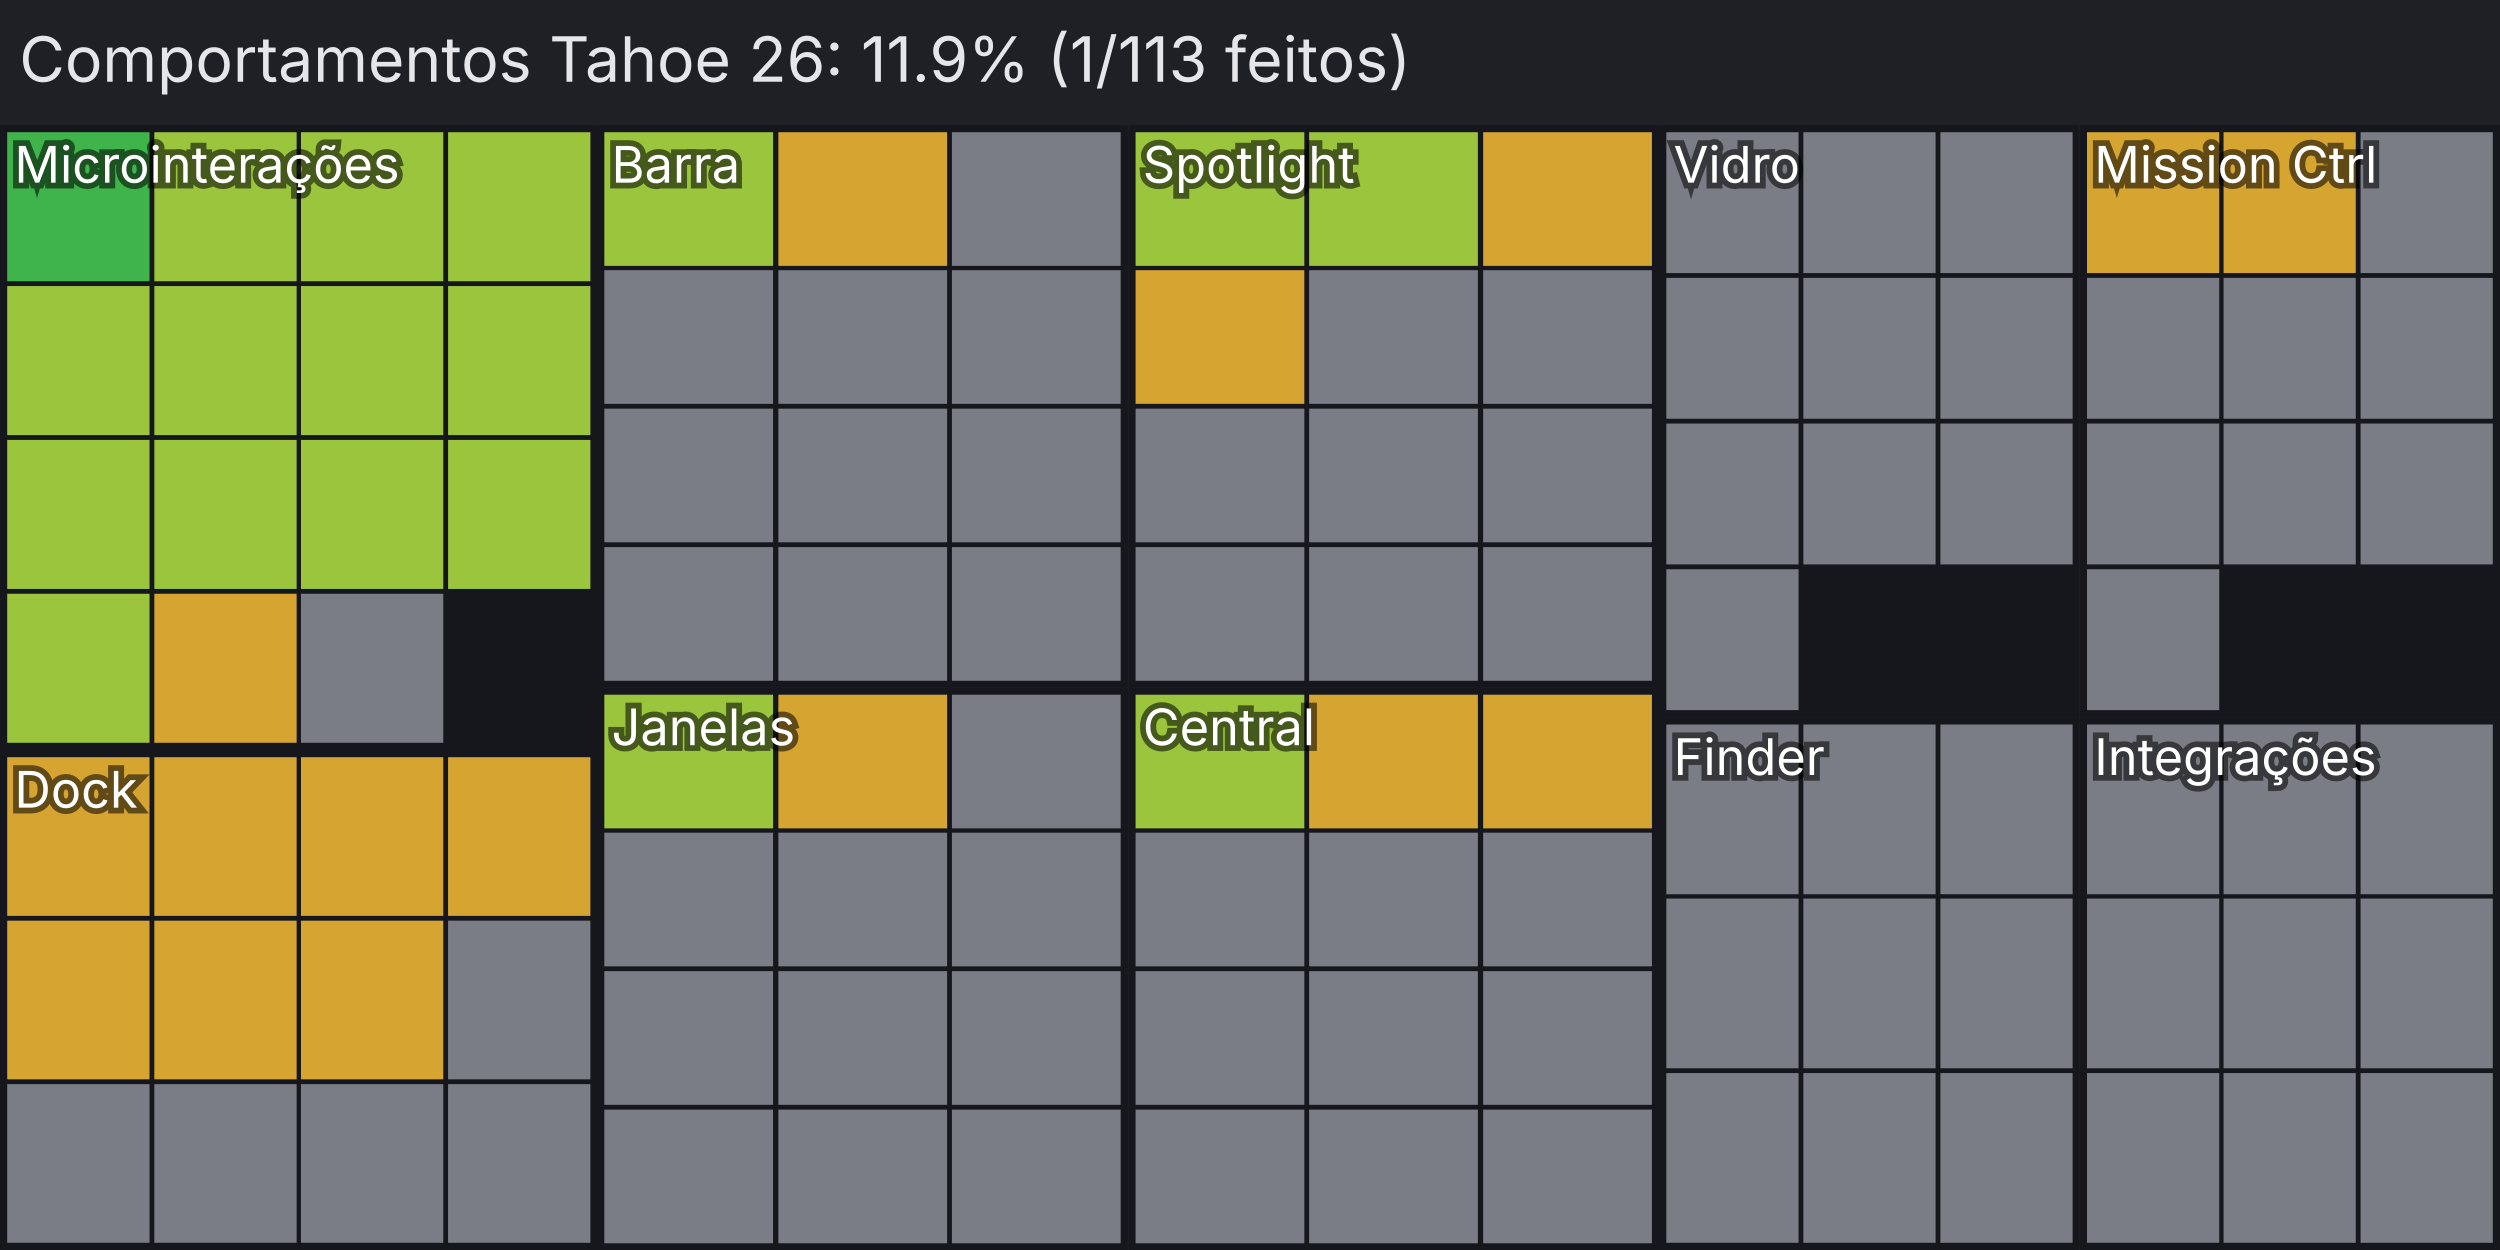
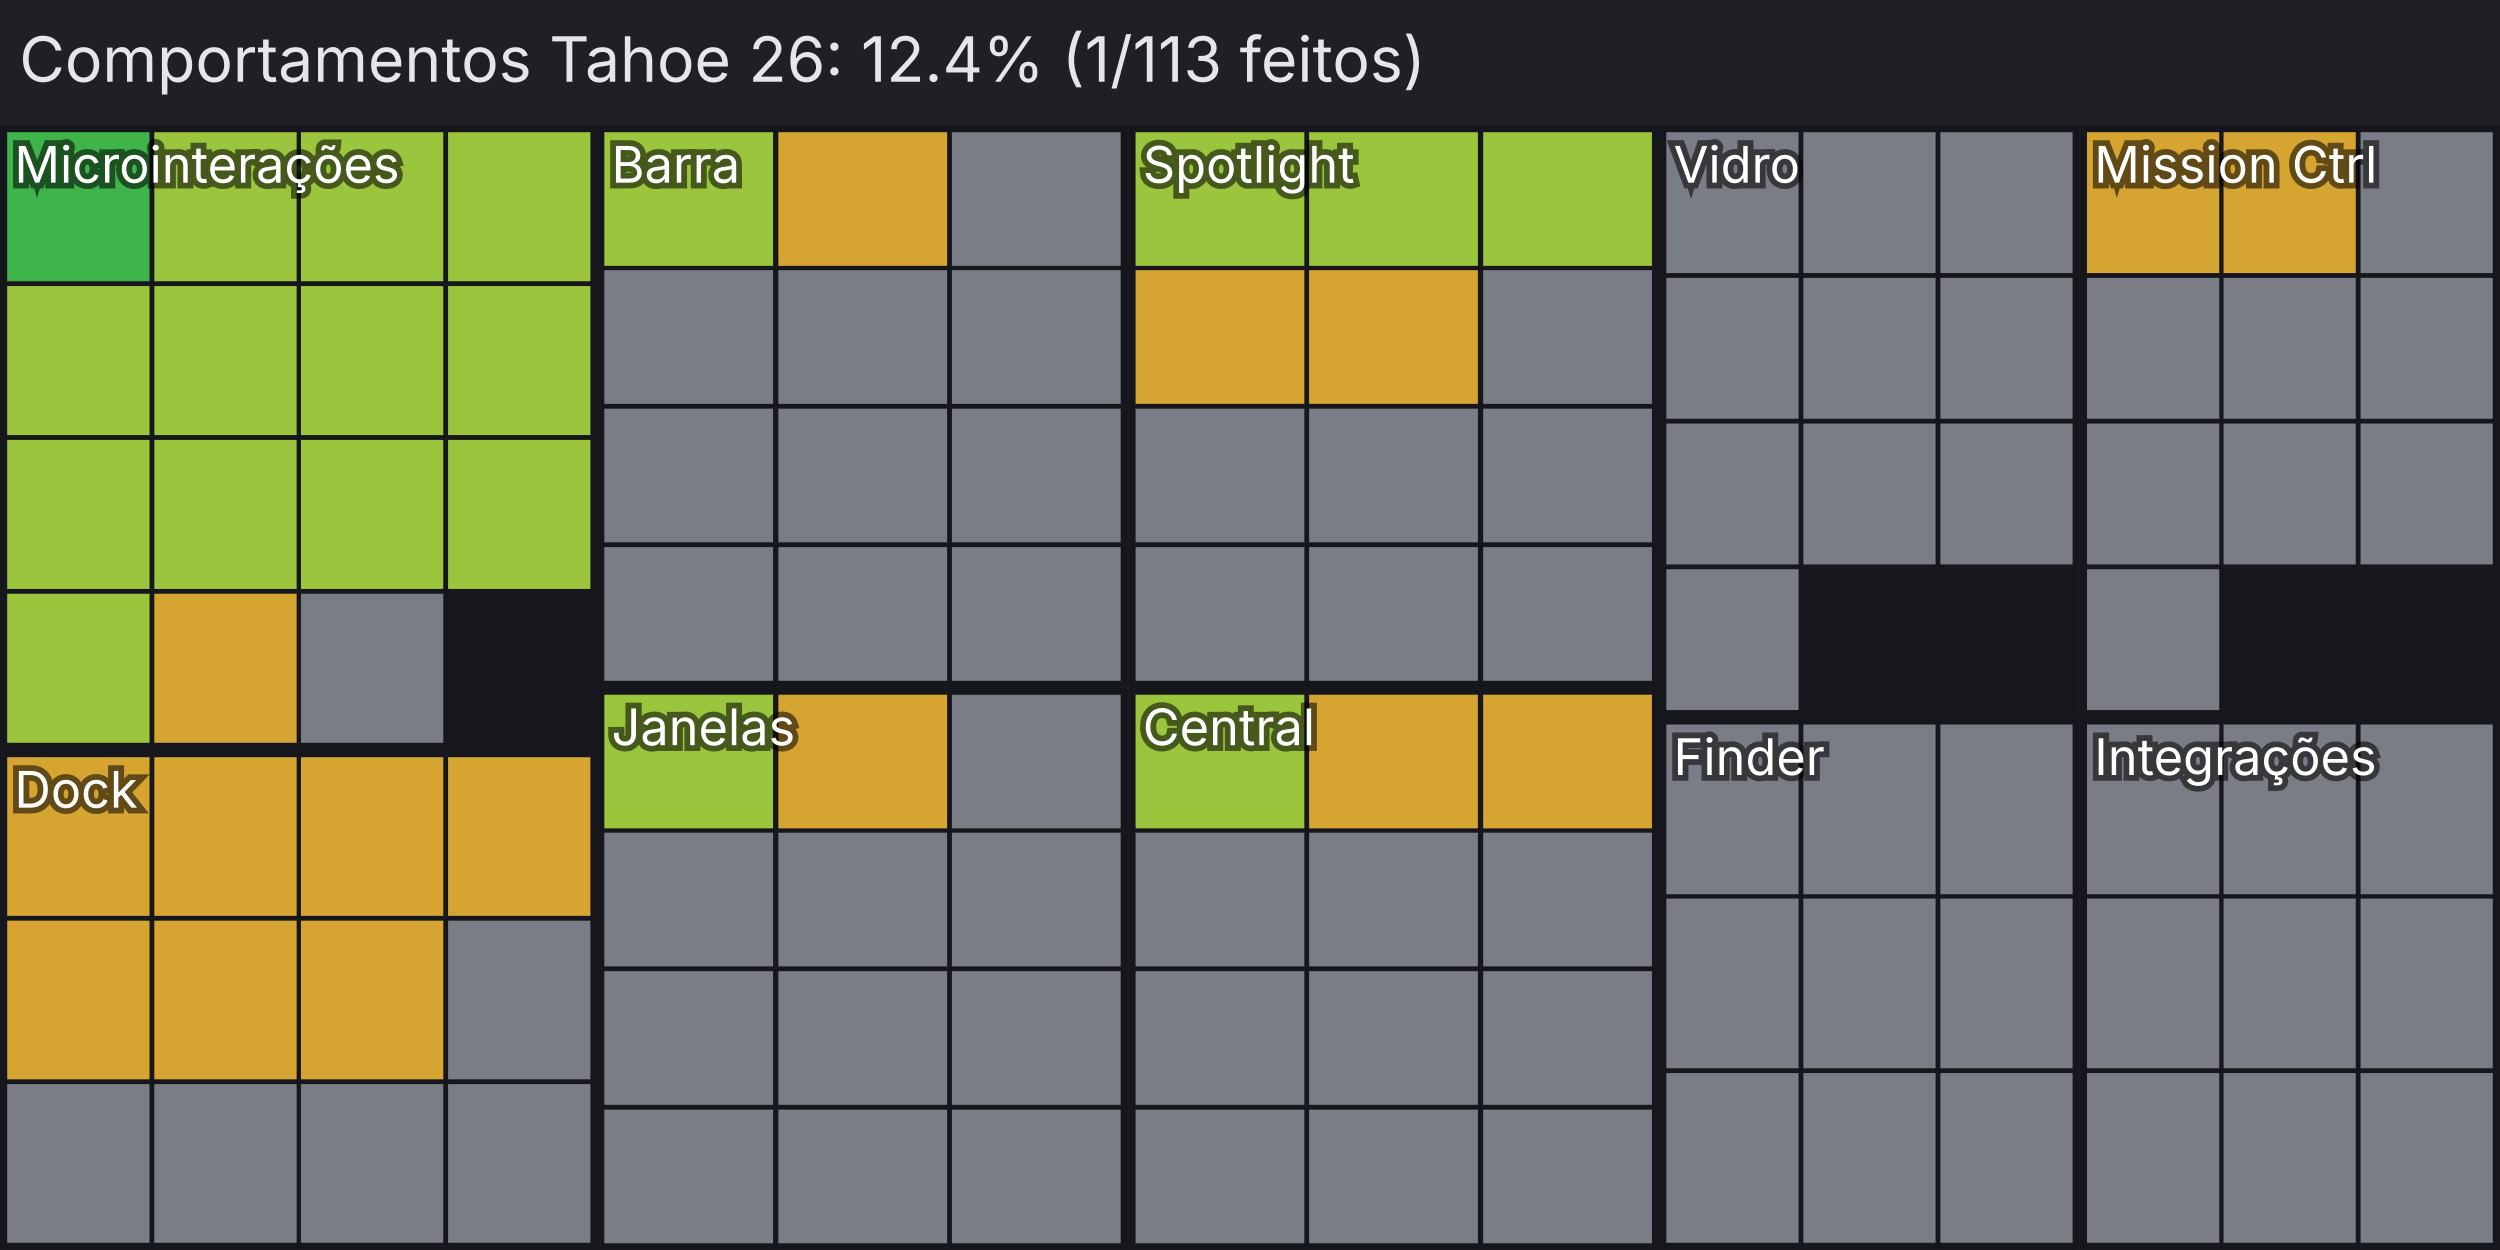
<svg xmlns="http://www.w3.org/2000/svg" width="520" height="260" viewBox="0 0 520 260" font-family="Inter,Segoe UI,Helvetica,Arial,sans-serif">
  <rect width="520" height="260" fill="#1f2026" />
-   <text x="4" y="17" font-size="13" fill="#e6e6ea">Comportamentos Tahoe 26: 11.9% (1/113 feitos)</text>
+   <text x="4" y="17" font-size="13" fill="#e6e6ea">Comportamentos Tahoe 26: 12.4% (1/113 feitos)</text>
  <g>
    <rect x="0.0" y="26.0" width="124.2" height="130.0" fill="#16171c" />
    <rect x="1.5" y="27.5" width="29.6" height="31.0" fill="#3fb44b" />
    <rect x="32.1" y="27.5" width="29.6" height="31.0" fill="#9bc53d" />
    <rect x="62.6" y="27.5" width="29.6" height="31.0" fill="#9bc53d" />
    <rect x="93.2" y="27.5" width="29.6" height="31.0" fill="#9bc53d" />
    <rect x="1.5" y="59.5" width="29.6" height="31.0" fill="#9bc53d" />
    <rect x="32.1" y="59.5" width="29.6" height="31.0" fill="#9bc53d" />
    <rect x="62.6" y="59.5" width="29.6" height="31.0" fill="#9bc53d" />
    <rect x="93.2" y="59.5" width="29.6" height="31.0" fill="#9bc53d" />
    <rect x="1.5" y="91.5" width="29.6" height="31.0" fill="#9bc53d" />
    <rect x="32.1" y="91.5" width="29.6" height="31.0" fill="#9bc53d" />
    <rect x="62.6" y="91.5" width="29.6" height="31.0" fill="#9bc53d" />
    <rect x="93.2" y="91.5" width="29.6" height="31.0" fill="#9bc53d" />
    <rect x="1.5" y="123.5" width="29.6" height="31.0" fill="#9bc53d" />
    <rect x="32.1" y="123.5" width="29.6" height="31.0" fill="#d6a531" />
    <rect x="62.6" y="123.5" width="29.6" height="31.0" fill="#7b7d86" />
    <text x="3.0" y="38.0" font-size="10.5" fill="#fff" stroke="#000" stroke-opacity=".55" stroke-width="2.4" paint-order="stroke">Microinterações</text>
  </g>
  <g>
    <rect x="0.0" y="156.0" width="124.2" height="104.0" fill="#16171c" />
    <rect x="1.5" y="157.5" width="29.6" height="33.0" fill="#d6a531" />
    <rect x="32.1" y="157.5" width="29.6" height="33.0" fill="#d6a531" />
    <rect x="62.6" y="157.5" width="29.6" height="33.0" fill="#d6a531" />
    <rect x="93.2" y="157.5" width="29.6" height="33.0" fill="#d6a531" />
    <rect x="1.5" y="191.5" width="29.6" height="33.0" fill="#d6a531" />
    <rect x="32.1" y="191.5" width="29.6" height="33.0" fill="#d6a531" />
    <rect x="62.6" y="191.5" width="29.6" height="33.0" fill="#d6a531" />
    <rect x="93.2" y="191.5" width="29.6" height="33.0" fill="#7b7d86" />
    <rect x="1.5" y="225.5" width="29.6" height="33.0" fill="#7b7d86" />
    <rect x="32.1" y="225.5" width="29.6" height="33.0" fill="#7b7d86" />
    <rect x="62.6" y="225.5" width="29.6" height="33.0" fill="#7b7d86" />
    <rect x="93.2" y="225.5" width="29.6" height="33.0" fill="#7b7d86" />
    <text x="3.0" y="168.0" font-size="10.5" fill="#fff" stroke="#000" stroke-opacity=".55" stroke-width="2.4" paint-order="stroke">Dock</text>
  </g>
  <g>
    <rect x="124.2" y="26.0" width="110.4" height="117.0" fill="#16171c" />
    <rect x="125.7" y="27.5" width="35.1" height="27.8" fill="#9bc53d" />
    <rect x="161.9" y="27.5" width="35.1" height="27.8" fill="#d6a531" />
    <rect x="198.0" y="27.5" width="35.1" height="27.8" fill="#7b7d86" />
    <rect x="125.7" y="56.2" width="35.1" height="27.8" fill="#7b7d86" />
    <rect x="161.9" y="56.2" width="35.1" height="27.8" fill="#7b7d86" />
    <rect x="198.0" y="56.2" width="35.1" height="27.8" fill="#7b7d86" />
    <rect x="125.7" y="85.0" width="35.1" height="27.8" fill="#7b7d86" />
    <rect x="161.9" y="85.0" width="35.1" height="27.8" fill="#7b7d86" />
    <rect x="198.0" y="85.0" width="35.1" height="27.8" fill="#7b7d86" />
    <rect x="125.7" y="113.8" width="35.1" height="27.8" fill="#7b7d86" />
    <rect x="161.9" y="113.8" width="35.1" height="27.8" fill="#7b7d86" />
    <rect x="198.0" y="113.8" width="35.1" height="27.8" fill="#7b7d86" />
    <text x="127.2" y="38.0" font-size="10.5" fill="#fff" stroke="#000" stroke-opacity=".55" stroke-width="2.4" paint-order="stroke">Barra</text>
  </g>
  <g>
    <rect x="124.2" y="143.0" width="110.4" height="117.0" fill="#16171c" />
    <rect x="125.7" y="144.5" width="35.1" height="27.8" fill="#9bc53d" />
    <rect x="161.9" y="144.5" width="35.1" height="27.8" fill="#d6a531" />
    <rect x="198.0" y="144.5" width="35.1" height="27.8" fill="#7b7d86" />
    <rect x="125.7" y="173.2" width="35.1" height="27.8" fill="#7b7d86" />
    <rect x="161.9" y="173.2" width="35.1" height="27.8" fill="#7b7d86" />
    <rect x="198.0" y="173.2" width="35.1" height="27.8" fill="#7b7d86" />
    <rect x="125.7" y="202.0" width="35.1" height="27.8" fill="#7b7d86" />
    <rect x="161.9" y="202.0" width="35.1" height="27.8" fill="#7b7d86" />
    <rect x="198.0" y="202.0" width="35.1" height="27.8" fill="#7b7d86" />
    <rect x="125.7" y="230.8" width="35.1" height="27.8" fill="#7b7d86" />
    <rect x="161.9" y="230.8" width="35.1" height="27.8" fill="#7b7d86" />
    <rect x="198.0" y="230.8" width="35.1" height="27.8" fill="#7b7d86" />
    <text x="127.2" y="155.0" font-size="10.5" fill="#fff" stroke="#000" stroke-opacity=".55" stroke-width="2.4" paint-order="stroke">Janelas</text>
  </g>
  <g>
    <rect x="234.7" y="26.0" width="110.4" height="117.0" fill="#16171c" />
    <rect x="236.2" y="27.5" width="35.1" height="27.8" fill="#9bc53d" />
    <rect x="272.3" y="27.5" width="35.1" height="27.8" fill="#9bc53d" />
-     <rect x="308.5" y="27.5" width="35.1" height="27.8" fill="#d6a531" />
+     <rect x="308.5" y="27.5" width="35.1" height="27.8" fill="#9bc53d" />
    <rect x="236.2" y="56.2" width="35.1" height="27.8" fill="#d6a531" />
-     <rect x="272.3" y="56.2" width="35.1" height="27.8" fill="#7b7d86" />
+     <rect x="272.3" y="56.2" width="35.1" height="27.8" fill="#d6a531" />
    <rect x="308.5" y="56.2" width="35.1" height="27.8" fill="#7b7d86" />
    <rect x="236.2" y="85.0" width="35.1" height="27.8" fill="#7b7d86" />
    <rect x="272.3" y="85.0" width="35.1" height="27.8" fill="#7b7d86" />
    <rect x="308.5" y="85.0" width="35.1" height="27.8" fill="#7b7d86" />
    <rect x="236.2" y="113.8" width="35.1" height="27.8" fill="#7b7d86" />
    <rect x="272.3" y="113.8" width="35.1" height="27.8" fill="#7b7d86" />
    <rect x="308.5" y="113.8" width="35.1" height="27.8" fill="#7b7d86" />
    <text x="237.7" y="38.0" font-size="10.5" fill="#fff" stroke="#000" stroke-opacity=".55" stroke-width="2.4" paint-order="stroke">Spotlight</text>
  </g>
  <g>
    <rect x="234.7" y="143.0" width="110.4" height="117.0" fill="#16171c" />
    <rect x="236.2" y="144.5" width="35.1" height="27.8" fill="#9bc53d" />
    <rect x="272.3" y="144.5" width="35.1" height="27.8" fill="#d6a531" />
    <rect x="308.5" y="144.5" width="35.1" height="27.8" fill="#d6a531" />
    <rect x="236.2" y="173.2" width="35.1" height="27.8" fill="#7b7d86" />
    <rect x="272.3" y="173.2" width="35.1" height="27.8" fill="#7b7d86" />
    <rect x="308.5" y="173.2" width="35.1" height="27.8" fill="#7b7d86" />
    <rect x="236.2" y="202.0" width="35.1" height="27.8" fill="#7b7d86" />
    <rect x="272.3" y="202.0" width="35.1" height="27.8" fill="#7b7d86" />
    <rect x="308.5" y="202.0" width="35.1" height="27.8" fill="#7b7d86" />
    <rect x="236.2" y="230.8" width="35.1" height="27.8" fill="#7b7d86" />
    <rect x="272.3" y="230.8" width="35.1" height="27.8" fill="#7b7d86" />
    <rect x="308.5" y="230.8" width="35.1" height="27.8" fill="#7b7d86" />
    <text x="237.7" y="155.0" font-size="10.5" fill="#fff" stroke="#000" stroke-opacity=".55" stroke-width="2.4" paint-order="stroke">Central</text>
  </g>
  <g>
    <rect x="345.1" y="26.0" width="87.4" height="123.2" fill="#16171c" />
    <rect x="346.6" y="27.5" width="27.5" height="29.3" fill="#7b7d86" />
    <rect x="375.1" y="27.5" width="27.5" height="29.3" fill="#7b7d86" />
    <rect x="403.6" y="27.5" width="27.5" height="29.3" fill="#7b7d86" />
    <rect x="346.6" y="57.8" width="27.5" height="29.3" fill="#7b7d86" />
    <rect x="375.1" y="57.8" width="27.5" height="29.3" fill="#7b7d86" />
    <rect x="403.6" y="57.8" width="27.5" height="29.3" fill="#7b7d86" />
    <rect x="346.6" y="88.1" width="27.5" height="29.3" fill="#7b7d86" />
    <rect x="375.1" y="88.1" width="27.5" height="29.3" fill="#7b7d86" />
    <rect x="403.6" y="88.1" width="27.5" height="29.3" fill="#7b7d86" />
    <rect x="346.6" y="118.4" width="27.5" height="29.3" fill="#7b7d86" />
    <text x="348.1" y="38.0" font-size="10.5" fill="#fff" stroke="#000" stroke-opacity=".55" stroke-width="2.4" paint-order="stroke">Vidro</text>
  </g>
  <g>
    <rect x="432.6" y="26.0" width="87.4" height="123.2" fill="#16171c" />
    <rect x="434.1" y="27.5" width="27.5" height="29.3" fill="#d6a531" />
    <rect x="462.5" y="27.5" width="27.5" height="29.3" fill="#d6a531" />
    <rect x="491.0" y="27.5" width="27.5" height="29.3" fill="#7b7d86" />
    <rect x="434.1" y="57.8" width="27.5" height="29.3" fill="#7b7d86" />
    <rect x="462.5" y="57.8" width="27.5" height="29.3" fill="#7b7d86" />
    <rect x="491.0" y="57.8" width="27.5" height="29.3" fill="#7b7d86" />
    <rect x="434.1" y="88.1" width="27.5" height="29.3" fill="#7b7d86" />
    <rect x="462.5" y="88.1" width="27.5" height="29.3" fill="#7b7d86" />
    <rect x="491.0" y="88.1" width="27.5" height="29.3" fill="#7b7d86" />
    <rect x="434.1" y="118.4" width="27.5" height="29.3" fill="#7b7d86" />
    <text x="435.6" y="38.0" font-size="10.5" fill="#fff" stroke="#000" stroke-opacity=".55" stroke-width="2.4" paint-order="stroke">Mission Ctrl</text>
  </g>
  <g>
    <rect x="345.1" y="149.2" width="87.4" height="110.8" fill="#16171c" />
    <rect x="346.6" y="150.7" width="27.5" height="35.3" fill="#7b7d86" />
    <rect x="375.1" y="150.7" width="27.5" height="35.3" fill="#7b7d86" />
    <rect x="403.6" y="150.7" width="27.5" height="35.3" fill="#7b7d86" />
    <rect x="346.6" y="186.9" width="27.5" height="35.3" fill="#7b7d86" />
    <rect x="375.1" y="186.9" width="27.5" height="35.3" fill="#7b7d86" />
    <rect x="403.6" y="186.9" width="27.5" height="35.3" fill="#7b7d86" />
    <rect x="346.6" y="223.2" width="27.5" height="35.3" fill="#7b7d86" />
    <rect x="375.1" y="223.2" width="27.5" height="35.3" fill="#7b7d86" />
    <rect x="403.6" y="223.2" width="27.5" height="35.3" fill="#7b7d86" />
    <text x="348.1" y="161.2" font-size="10.5" fill="#fff" stroke="#000" stroke-opacity=".55" stroke-width="2.4" paint-order="stroke">Finder</text>
  </g>
  <g>
    <rect x="432.6" y="149.2" width="87.4" height="110.8" fill="#16171c" />
    <rect x="434.1" y="150.7" width="27.5" height="35.3" fill="#7b7d86" />
    <rect x="462.5" y="150.7" width="27.5" height="35.3" fill="#7b7d86" />
    <rect x="491.0" y="150.7" width="27.5" height="35.3" fill="#7b7d86" />
    <rect x="434.1" y="186.9" width="27.5" height="35.3" fill="#7b7d86" />
    <rect x="462.5" y="186.9" width="27.5" height="35.3" fill="#7b7d86" />
    <rect x="491.0" y="186.9" width="27.5" height="35.3" fill="#7b7d86" />
    <rect x="434.1" y="223.2" width="27.5" height="35.3" fill="#7b7d86" />
    <rect x="462.5" y="223.2" width="27.5" height="35.3" fill="#7b7d86" />
    <rect x="491.0" y="223.2" width="27.5" height="35.3" fill="#7b7d86" />
    <text x="435.6" y="161.2" font-size="10.5" fill="#fff" stroke="#000" stroke-opacity=".55" stroke-width="2.4" paint-order="stroke">Integrações</text>
  </g>
</svg>
